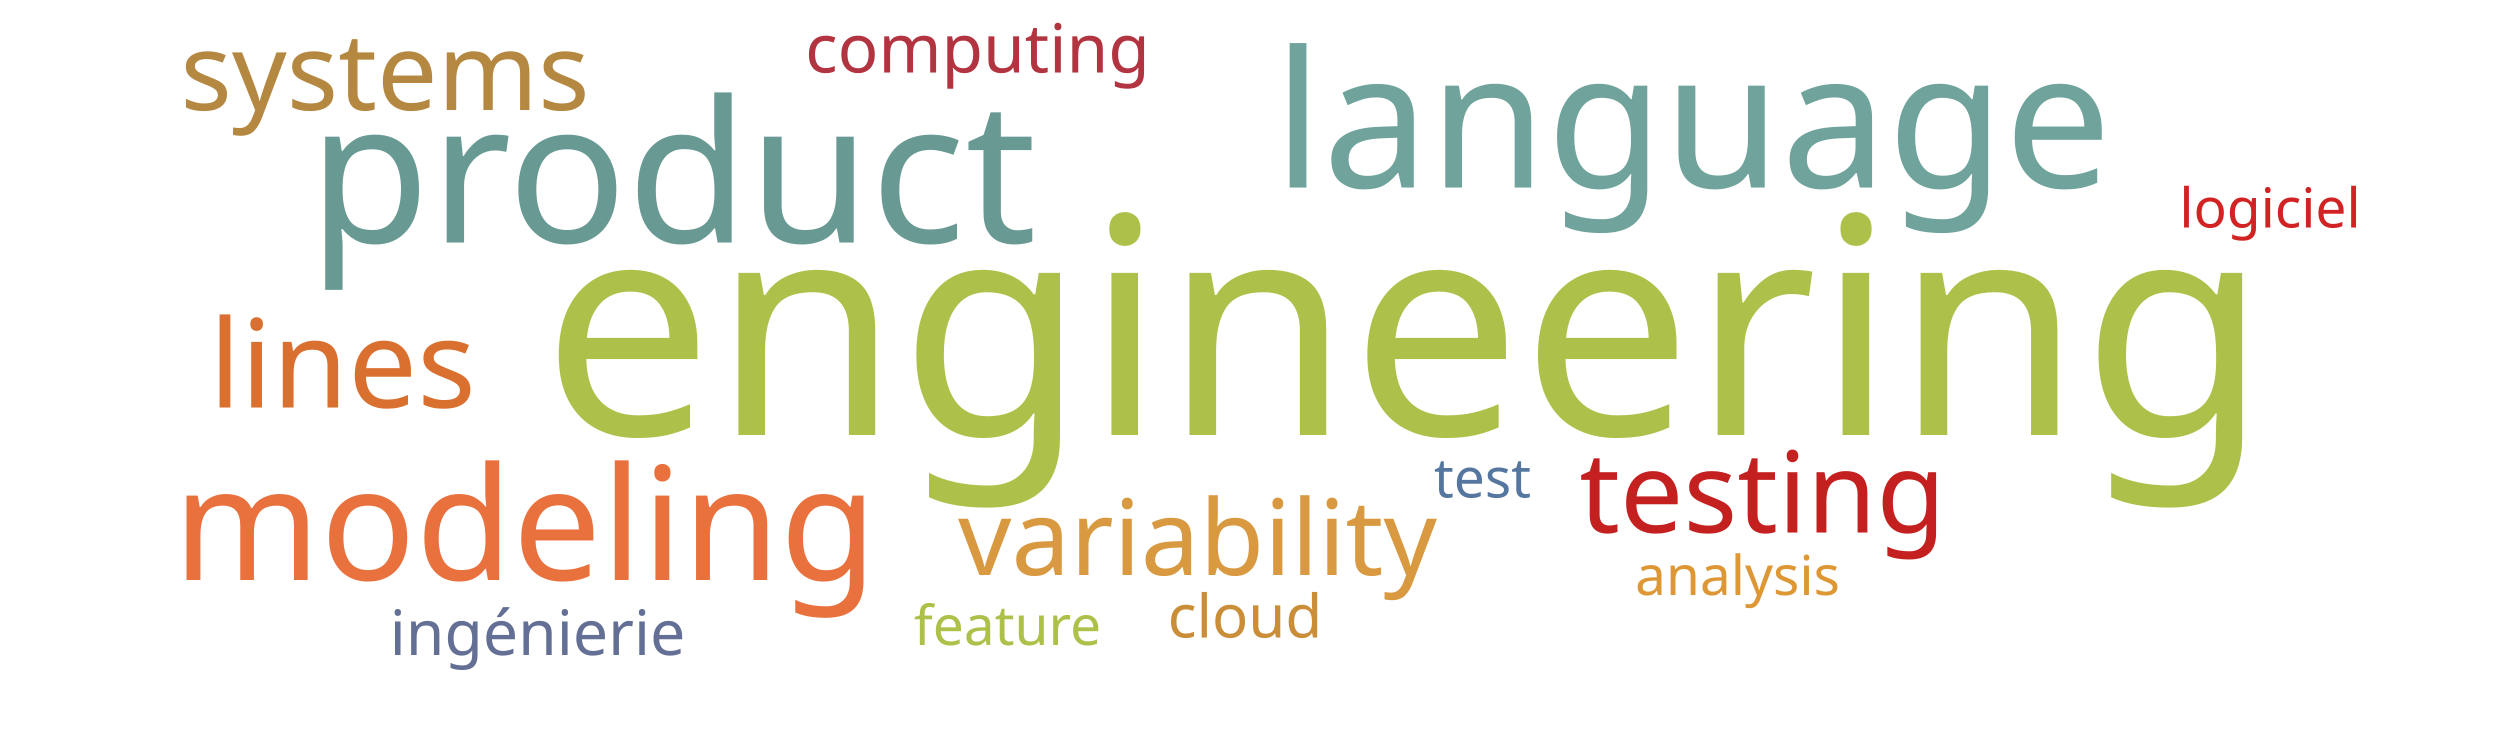
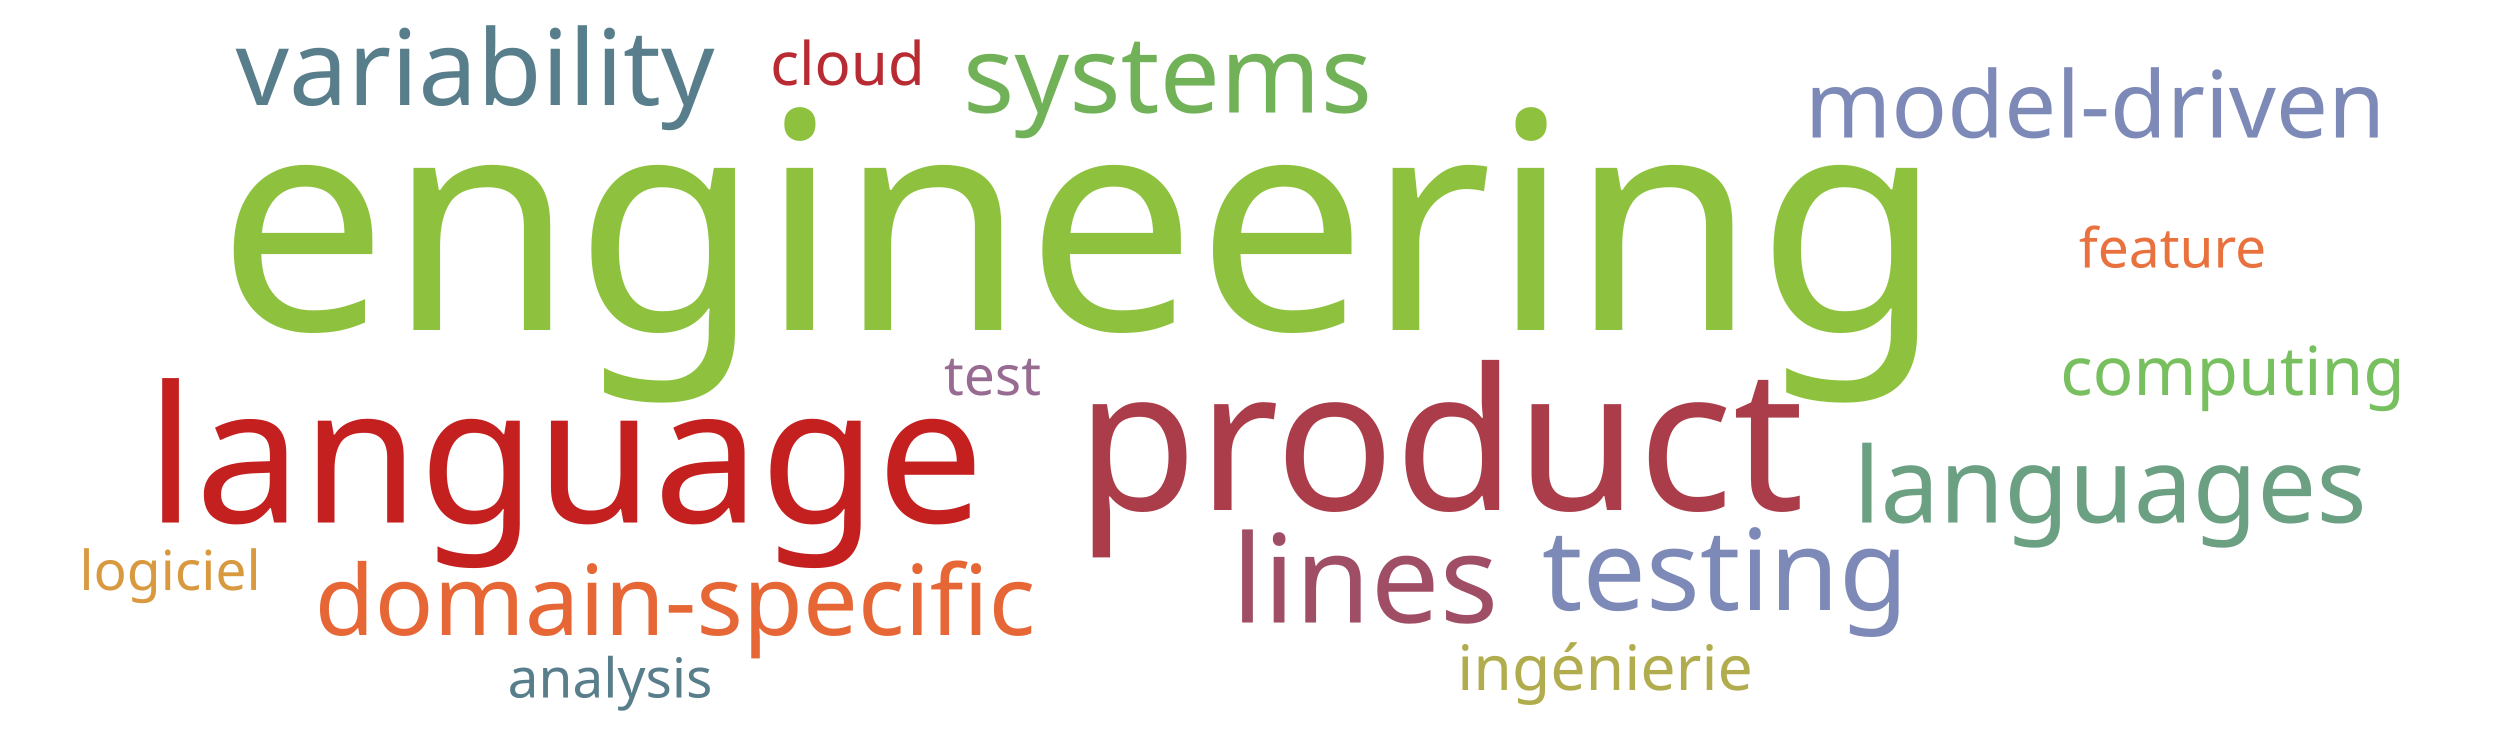
<svg xmlns="http://www.w3.org/2000/svg" width="1000" height="300">
  <g transform="translate(500, 150)">
-     <text text-anchor="middle" style="font-family: Impact; font-size: 121px; fill: #adc14a" transform="translate(62,24)rotate(0)">engineering</text>
-     <text text-anchor="middle" style="font-family: Impact; font-size: 79px; fill: #689993" transform="translate(-231,-53)rotate(0)">product</text>
-     <text text-anchor="middle" style="font-family: Impact; font-size: 76px; fill: #6fa39c" transform="translate(177,-75)rotate(0)">language</text>
-     <text text-anchor="middle" style="font-family: Impact; font-size: 63px; fill: #e9713e" transform="translate(-290,82)rotate(0)">modeling</text>
-     <text text-anchor="middle" style="font-family: Impact; font-size: 49px; fill: #d9702f" transform="translate(-363,13)rotate(0)">lines</text>
-     <text text-anchor="middle" style="font-family: Impact; font-size: 45px; fill: #c42020" transform="translate(205,63)rotate(0)">testing</text>
-     <text text-anchor="middle" style="font-family: Impact; font-size: 43px; fill: #b58842" transform="translate(-346,-106)rotate(0)">systems</text>
-     <text text-anchor="middle" style="font-family: Impact; font-size: 42px; fill: #d89940" transform="translate(-21,80)rotate(0)">variability</text>
-     <text text-anchor="middle" style="font-family: Impact; font-size: 27px; fill: #b23440" transform="translate(-109,-121)rotate(0)">computing</text>
-     <text text-anchor="middle" style="font-family: Impact; font-size: 25px; fill: #636f94" transform="translate(-285,112)rotate(0)">ingénierie</text>
-     <text text-anchor="middle" style="font-family: Impact; font-size: 24px; fill: #ca8e38" transform="translate(-2,105)rotate(0)">cloud</text>
-     <text text-anchor="middle" style="font-family: Impact; font-size: 22px; fill: #55769e" transform="translate(93,49)rotate(0)">test</text>
-     <text text-anchor="middle" style="font-family: Impact; font-size: 22px; fill: #d12323" transform="translate(408,-59)rotate(0)">logiciel</text>
-     <text text-anchor="middle" style="font-family: Impact; font-size: 22px; fill: #adc14a" transform="translate(-97,108)rotate(0)">feature</text>
-     <text text-anchor="middle" style="font-family: Impact; font-size: 22px; fill: #dd9735" transform="translate(195,88)rotate(0)">analysis</text>
+     <text text-anchor="middle" style="font-family: Impact; font-size: 121px; fill: #8ec23e" transform="translate(-68,-18)rotate(0)">engineering</text>
+     <text text-anchor="middle" style="font-family: Impact; font-size: 79px; fill: #ab3d4b" transform="translate(76,54)rotate(0)">product</text>
+     <text text-anchor="middle" style="font-family: Impact; font-size: 76px; fill: #c42020" transform="translate(-274,59)rotate(0)">language</text>
+     <text text-anchor="middle" style="font-family: Impact; font-size: 49px; fill: #9f4e66" transform="translate(46,99)rotate(0)">lines</text>
+     <text text-anchor="middle" style="font-family: Impact; font-size: 45px; fill: #7d89b7" transform="translate(190,94)rotate(0)">testing</text>
+     <text text-anchor="middle" style="font-family: Impact; font-size: 43px; fill: #71b258" transform="translate(-33,-105)rotate(0)">systems</text>
+     <text text-anchor="middle" style="font-family: Impact; font-size: 42px; fill: #587e8c" transform="translate(-310,-108)rotate(0)">variability</text>
+     <text text-anchor="middle" style="font-family: Impact; font-size: 42px; fill: #6ba083" transform="translate(344,59)rotate(0)">languages</text>
+     <text text-anchor="middle" style="font-family: Impact; font-size: 39px; fill: #e76635" transform="translate(-230,104)rotate(0)">domain-specific</text>
+     <text text-anchor="middle" style="font-family: Impact; font-size: 37px; fill: #7d89b7" transform="translate(338,-95)rotate(0)">model-driven</text>
+     <text text-anchor="middle" style="font-family: Impact; font-size: 27px; fill: #78c05f" transform="translate(393,8)rotate(0)">computing</text>
+     <text text-anchor="middle" style="font-family: Impact; font-size: 25px; fill: #b1ad4e" transform="translate(142,126)rotate(0)">ingénierie</text>
+     <text text-anchor="middle" style="font-family: Impact; font-size: 24px; fill: #b92b32" transform="translate(-161,-116)rotate(0)">cloud</text>
+     <text text-anchor="middle" style="font-family: Impact; font-size: 22px; fill: #986b92" transform="translate(-103,8)rotate(0)">test</text>
+     <text text-anchor="middle" style="font-family: Impact; font-size: 22px; fill: #d8993f" transform="translate(-432,86)rotate(0)">logiciel</text>
+     <text text-anchor="middle" style="font-family: Impact; font-size: 22px; fill: #e9713e" transform="translate(369,-43)rotate(0)">feature</text>
+     <text text-anchor="middle" style="font-family: Impact; font-size: 22px; fill: #587e8c" transform="translate(-256,129)rotate(0)">analysis</text>
  </g>
</svg>
